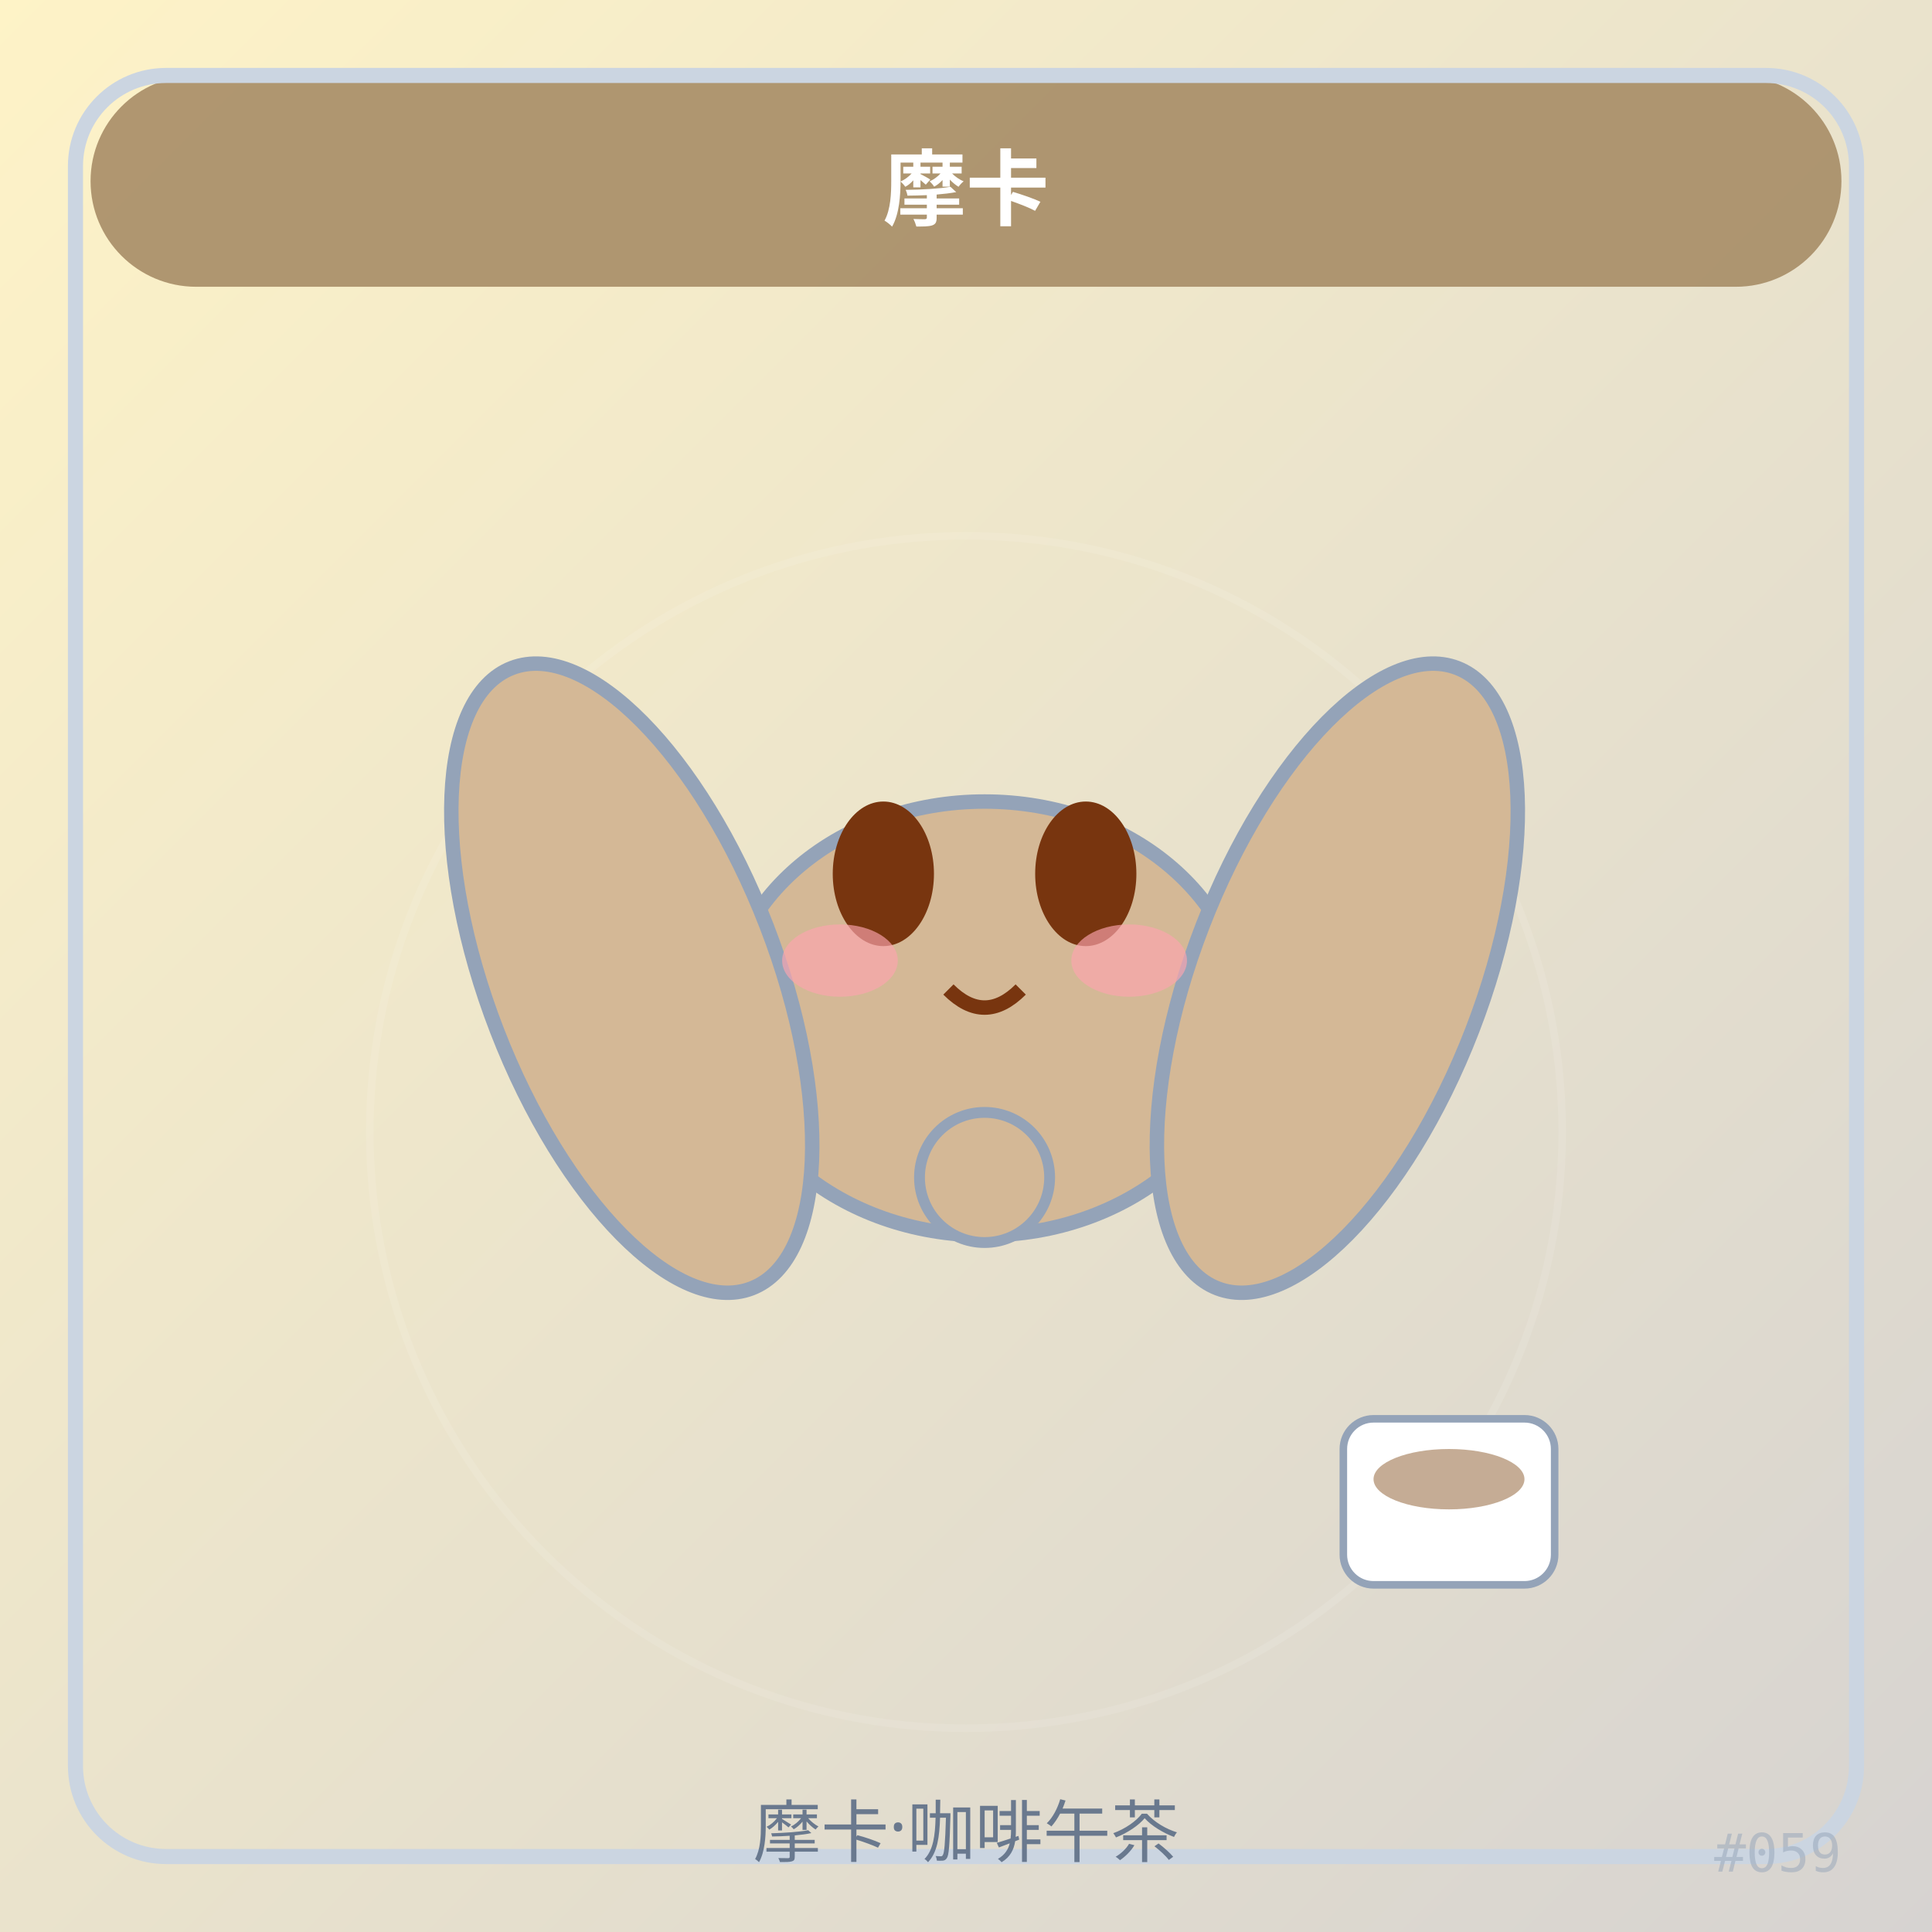
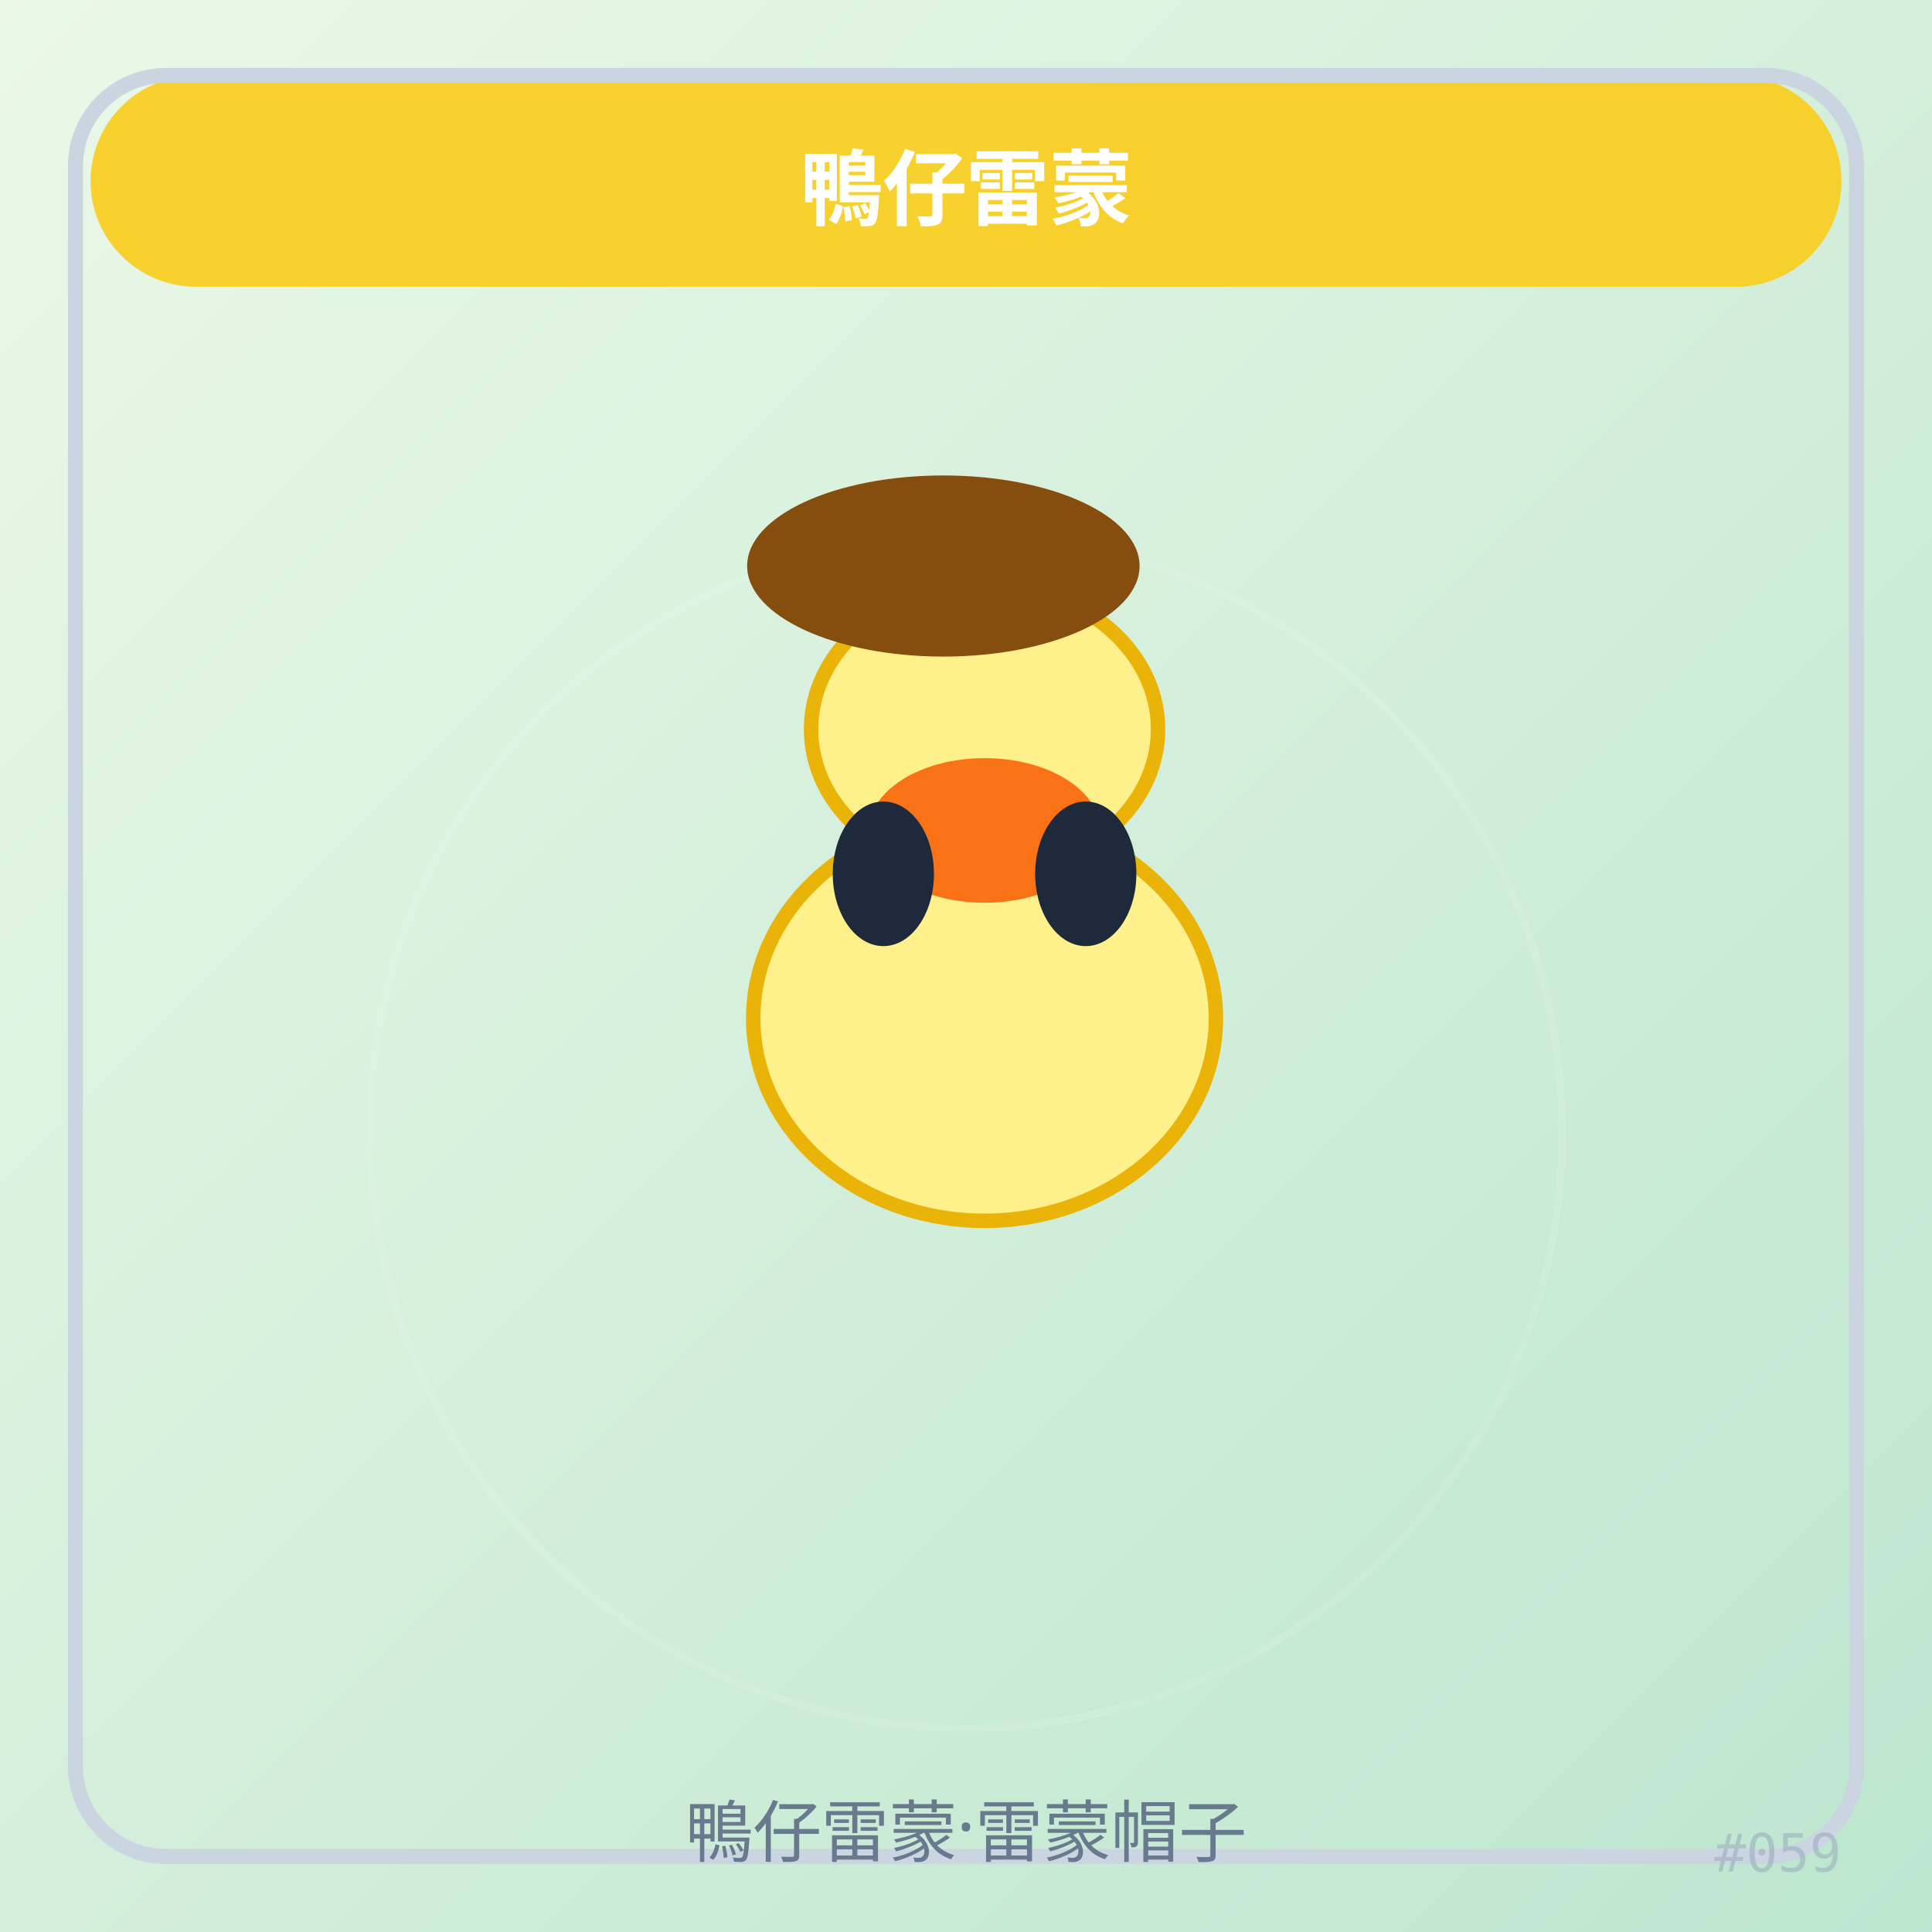
<svg xmlns="http://www.w3.org/2000/svg" viewBox="0 0 256 256" width="256" height="256">
  <defs>
    <linearGradient id="bg" x1="0%" y1="0%" x2="100%" y2="100%">
-       <stop offset="0%" stop-color="#fef3c7" />
-       <stop offset="100%" stop-color="#d6d3d1" />
+       <stop offset="0%" stop-color="hsl(107, 55%, 94%)" />
+       <stop offset="100%" stop-color="hsl(147, 45%, 82%)" />
    </linearGradient>
    <linearGradient id="gold" x1="0%" y1="0%" x2="100%" y2="100%">
      <stop offset="0%" stop-color="#fcd34d" />
      <stop offset="50%" stop-color="#f59e0b" />
      <stop offset="100%" stop-color="#fcd34d" />
    </linearGradient>
  </defs>
  <rect width="256" height="256" fill="url(#bg)" />
  <circle cx="128" cy="150" r="79" fill="none" stroke="#fff" stroke-width="1" opacity="0.1" />
-   <rect x="12" y="10" width="232" height="28" rx="14" fill="#a68a64" opacity="0.88" />
-   <text x="128" y="29" text-anchor="middle" font-family="Segoe UI,sans-serif" font-size="11" font-weight="700" fill="#fff">摩卡</text>
-   <rect x="178" y="188" width="28" height="22" rx="4" fill="#fff" stroke="#94a3b8" />
-   <ellipse cx="192" cy="196" rx="10" ry="4" fill="#8b5a2b" opacity="0.5" />
+   <rect x="12" y="10" width="232" height="28" rx="14" fill="#facc15" opacity="0.88" />
+   <text x="128" y="29" text-anchor="middle" font-family="Segoe UI,sans-serif" font-size="11" font-weight="700" fill="#fff">鴨仔雷蒙</text>
  <g transform="translate(130.46,117.702) rotate(0) scale(0.95794)">
-     <ellipse cx="0" cy="18" rx="36" ry="30" fill="#d4b896" stroke="#94a3b8" stroke-width="2" />
-     <ellipse cx="-50" cy="-6" rx="20" ry="46" fill="#d4b896" stroke="#94a3b8" stroke-width="2" transform="rotate(-21.14)" />
-     <ellipse cx="50" cy="-6" rx="20" ry="46" fill="#d4b896" stroke="#94a3b8" stroke-width="2" transform="rotate(21.14)" />
-     <ellipse cx="-14" cy="-2" rx="7" ry="10" fill="#78350f" />
-     <ellipse cx="14" cy="-2" rx="7" ry="10" fill="#78350f" />
-     <ellipse cx="-20" cy="10" rx="8" ry="5" fill="#fda4af" opacity="0.65" />
-     <ellipse cx="20" cy="10" rx="8" ry="5" fill="#fda4af" opacity="0.65" />
-     <path d="M-5 14 Q0 19 5 14" fill="none" stroke="#78350f" stroke-width="2" />
-     <circle cx="0" cy="40" r="9" fill="#d4b896" stroke="#94a3b8" stroke-width="1.5" />
+     <ellipse cx="0" cy="18" rx="32" ry="28" fill="#fef08a" stroke="#eab308" stroke-width="2" />
+     <ellipse cx="0" cy="-22" rx="24" ry="20" fill="#fef08a" stroke="#eab308" stroke-width="2" />
+     <ellipse cx="0" cy="-8" rx="16" ry="10" fill="#f97316" />
+     <ellipse cx="-14" cy="-2" rx="7" ry="10" fill="#1e293b" />
+     <ellipse cx="14" cy="-2" rx="7" ry="10" fill="#1e293b" />
+   </g>
+   <g transform="translate(-3,3)">
+     <ellipse cx="128" cy="72" rx="26" ry="12" fill="#854d0e" />
  </g>
  <rect x="10" y="10" width="236" height="236" rx="12" fill="none" stroke="#cbd5e1" stroke-width="2" />
-   <text x="128" y="246" text-anchor="middle" font-family="Segoe UI, sans-serif" font-size="9" fill="#64748b" opacity="0.95">摩卡·咖啡午茶</text>
+   <text x="128" y="246" text-anchor="middle" font-family="Segoe UI, sans-serif" font-size="9" fill="#64748b" opacity="0.95">鴨仔雷蒙·雷蒙帽子</text>
  <text x="244" y="248" text-anchor="end" font-family="monospace" font-size="7" fill="#94a3b8" opacity="0.5">#059</text>
</svg>
